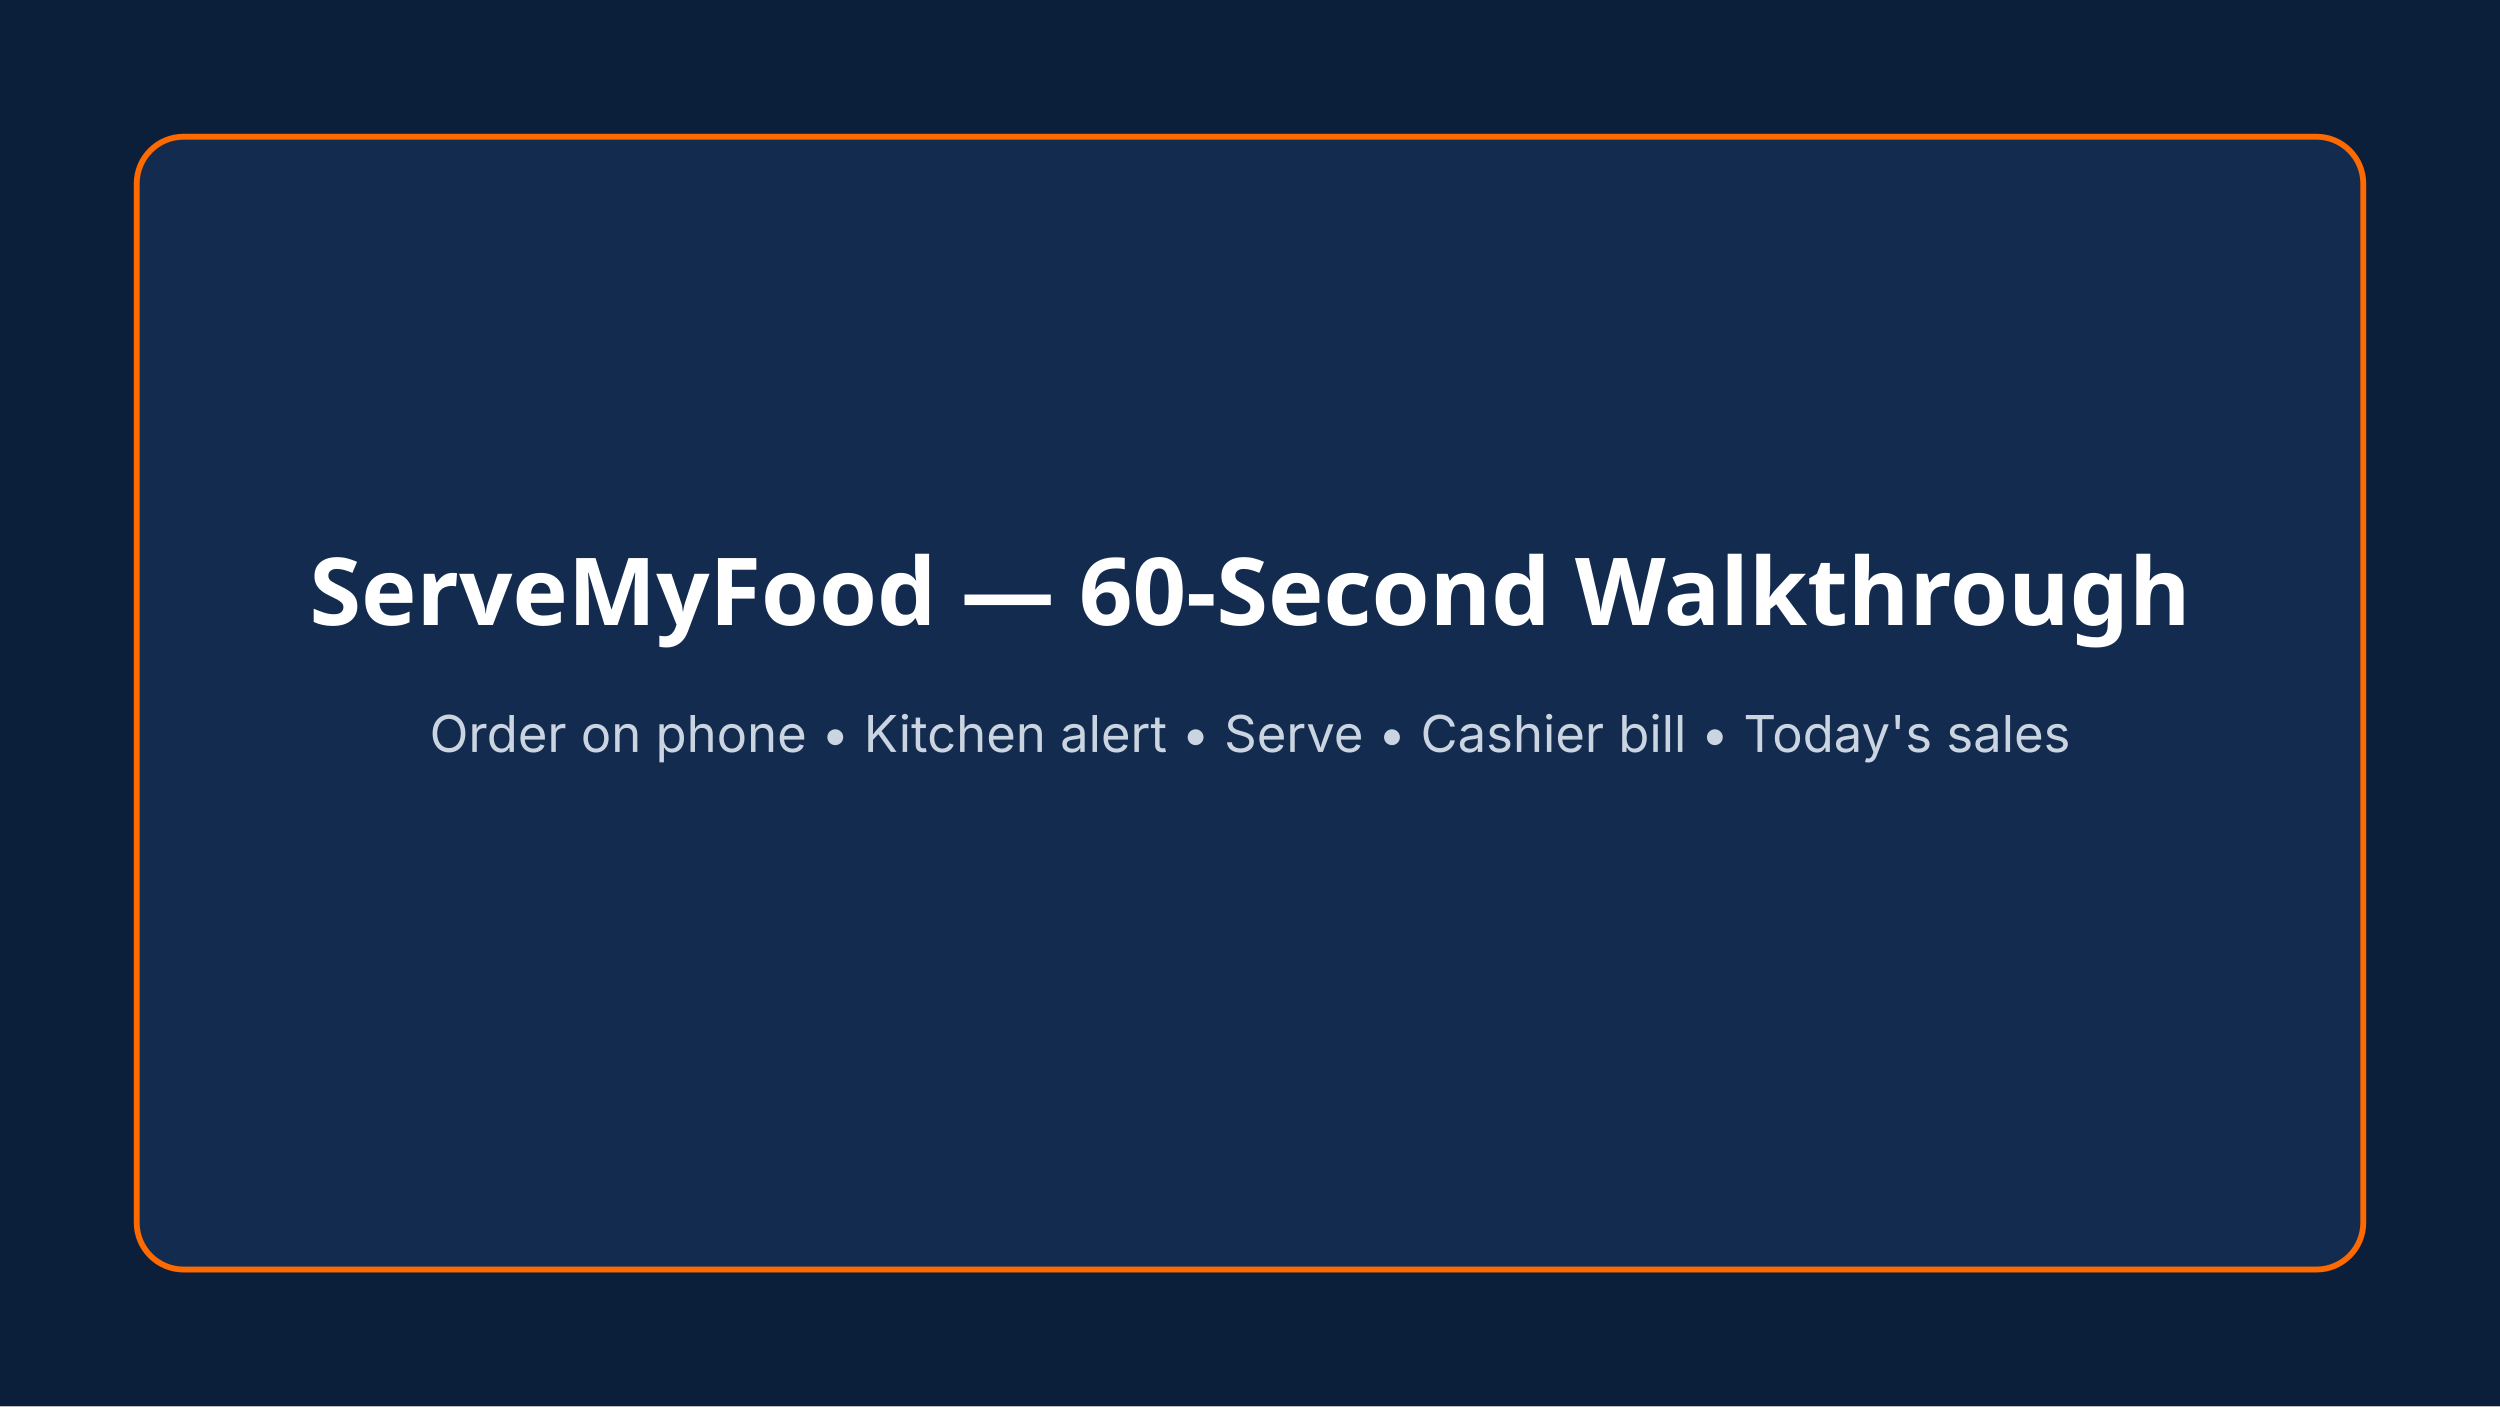
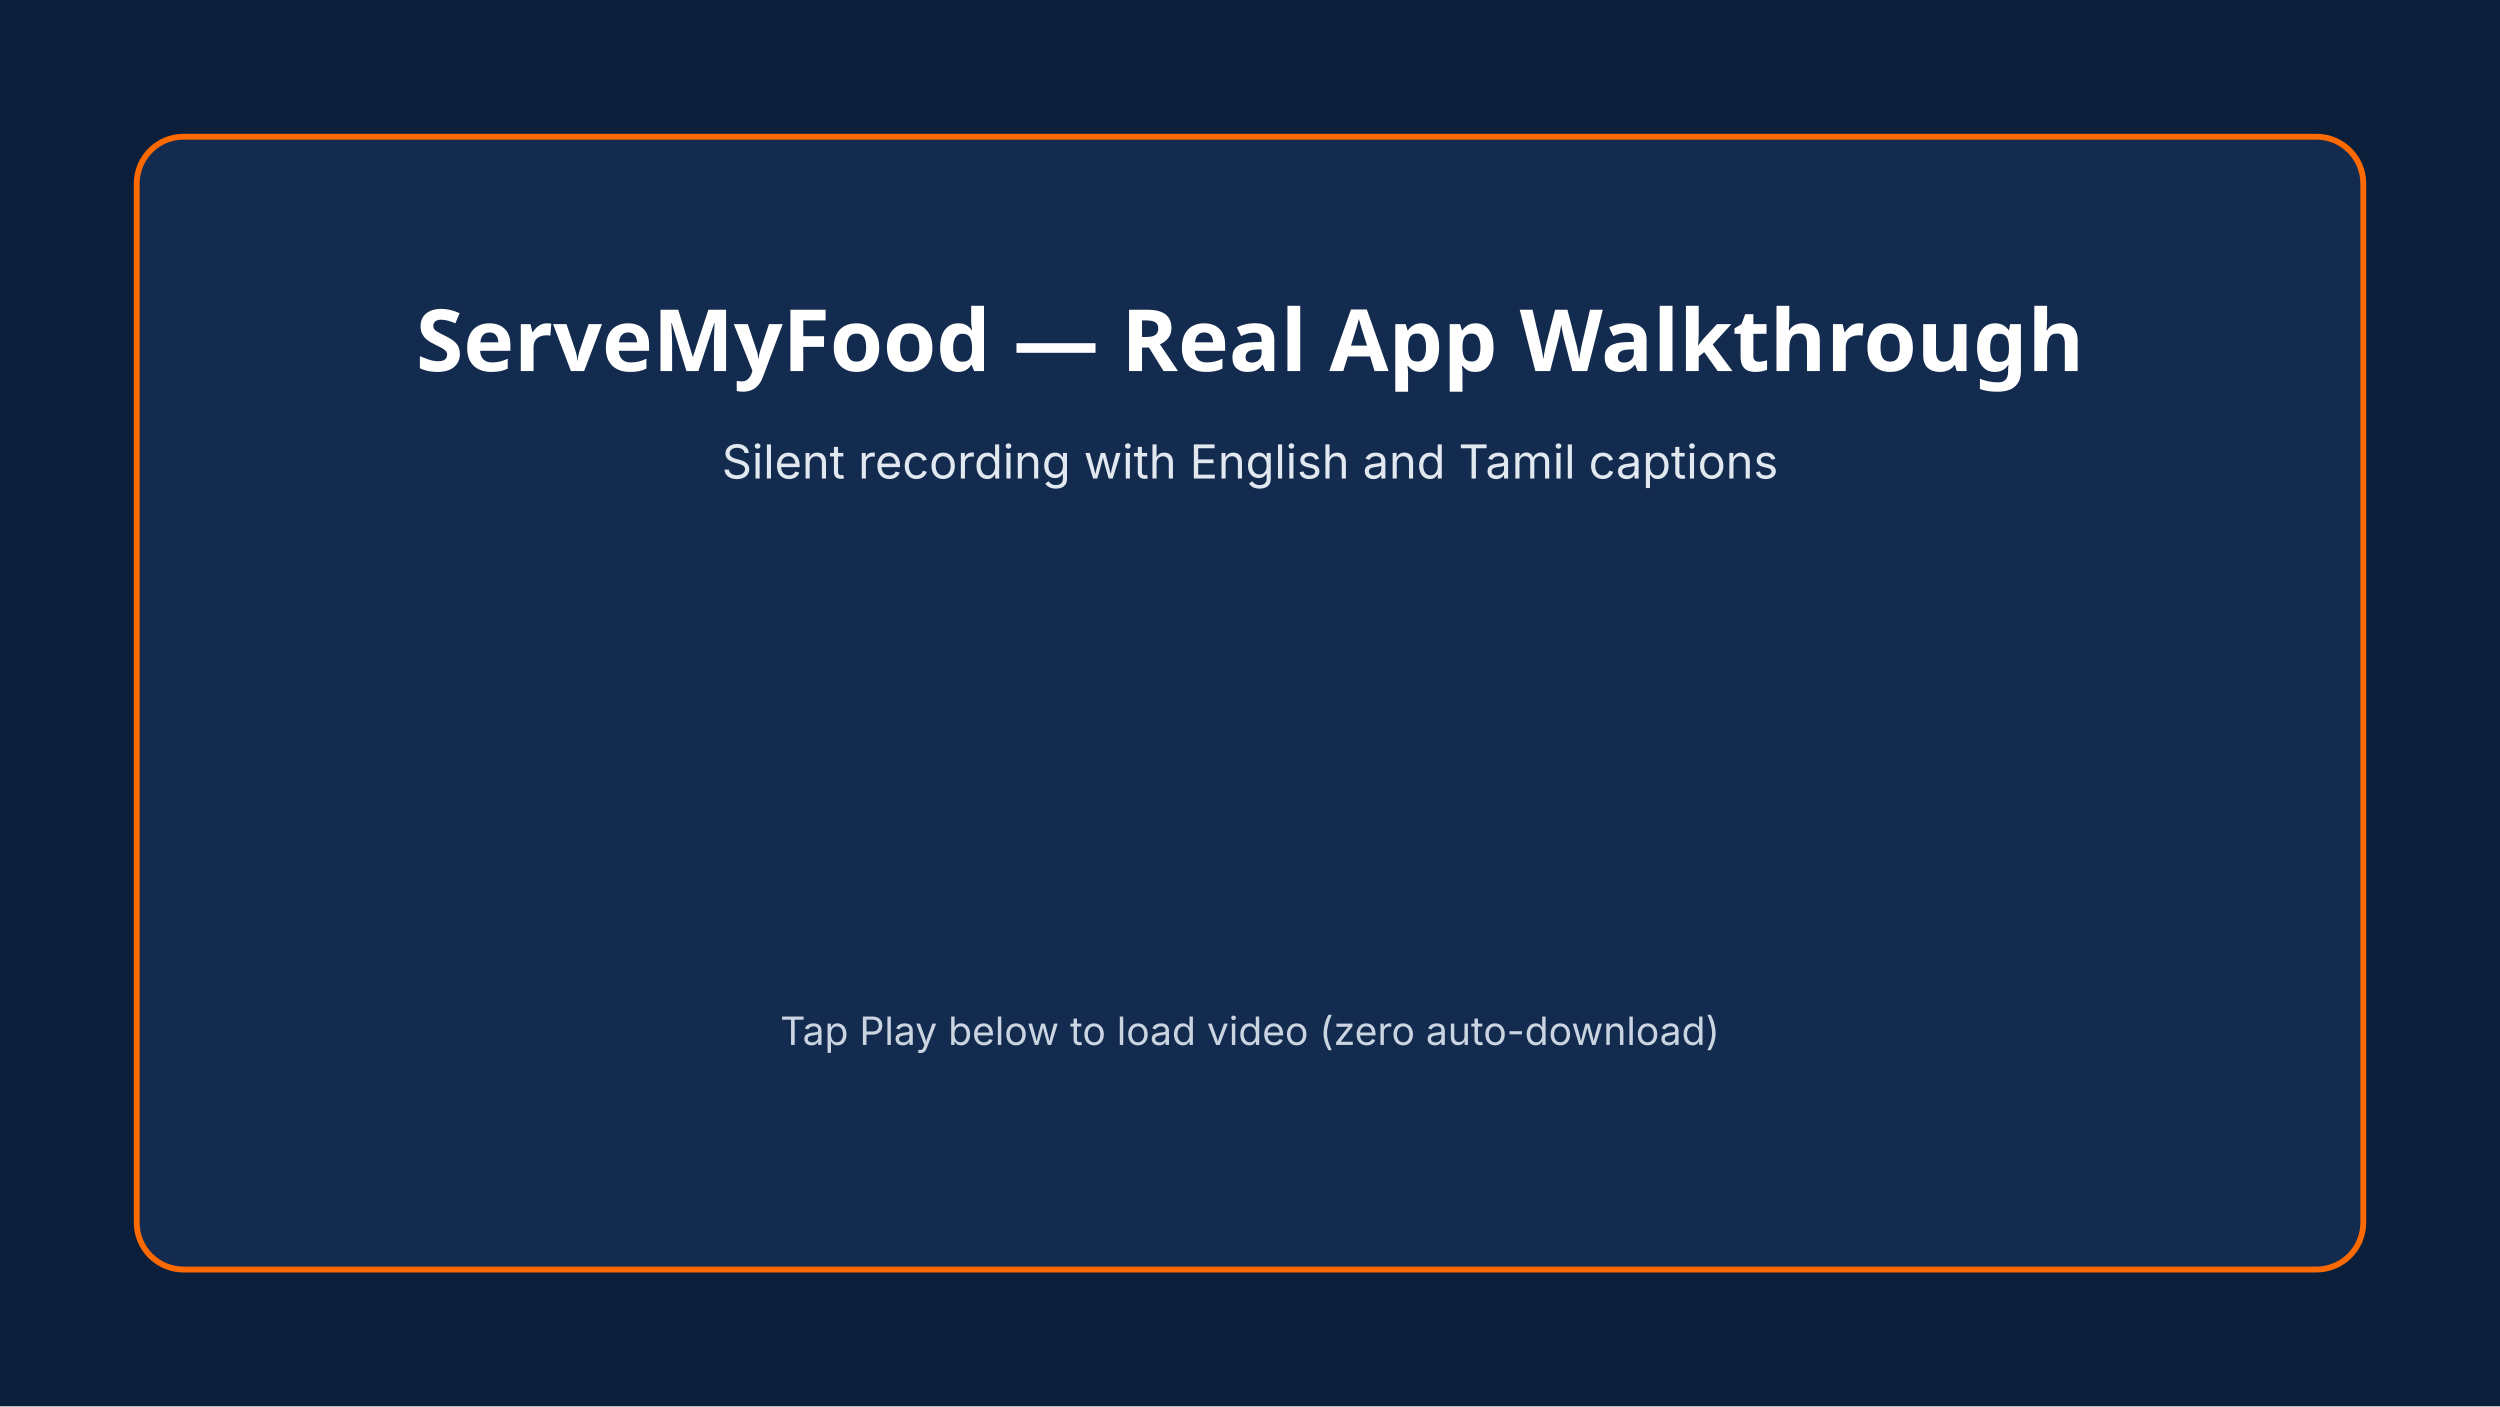
<svg xmlns="http://www.w3.org/2000/svg" width="1280" height="720" viewBox="0 0 1280 720">
  <rect width="1280" height="720" fill="#0B1F3B" />
  <rect x="70" y="70" width="1140" height="580" rx="24" fill="#132B4F" stroke="#FF6A00" stroke-width="3" />
-   <text x="640" y="320" text-anchor="middle" font-family="Poppins, sans-serif" font-size="48" font-weight="700" fill="#FFFFFF">ServeMyFood — 60-Second Walkthrough</text>
-   <text x="640" y="385" text-anchor="middle" font-family="Inter, sans-serif" font-size="26" fill="#CBD5E1">Order on phone • Kitchen alert • Serve • Cashier bill • Today's sales</text>
+   <text x="640" y="190" text-anchor="middle" font-family="Poppins, sans-serif" font-size="44" font-weight="700" fill="#FFFFFF">ServeMyFood — Real App Walkthrough</text>
+   <text x="640" y="245" text-anchor="middle" font-family="Inter, sans-serif" font-size="24" fill="#E2E8F0">Silent recording with English and Tamil captions</text>
+   <text x="640" y="535" text-anchor="middle" font-family="Inter, sans-serif" font-size="20" fill="#CBD5E1">Tap Play below to load video (zero auto-download)</text>
</svg>
